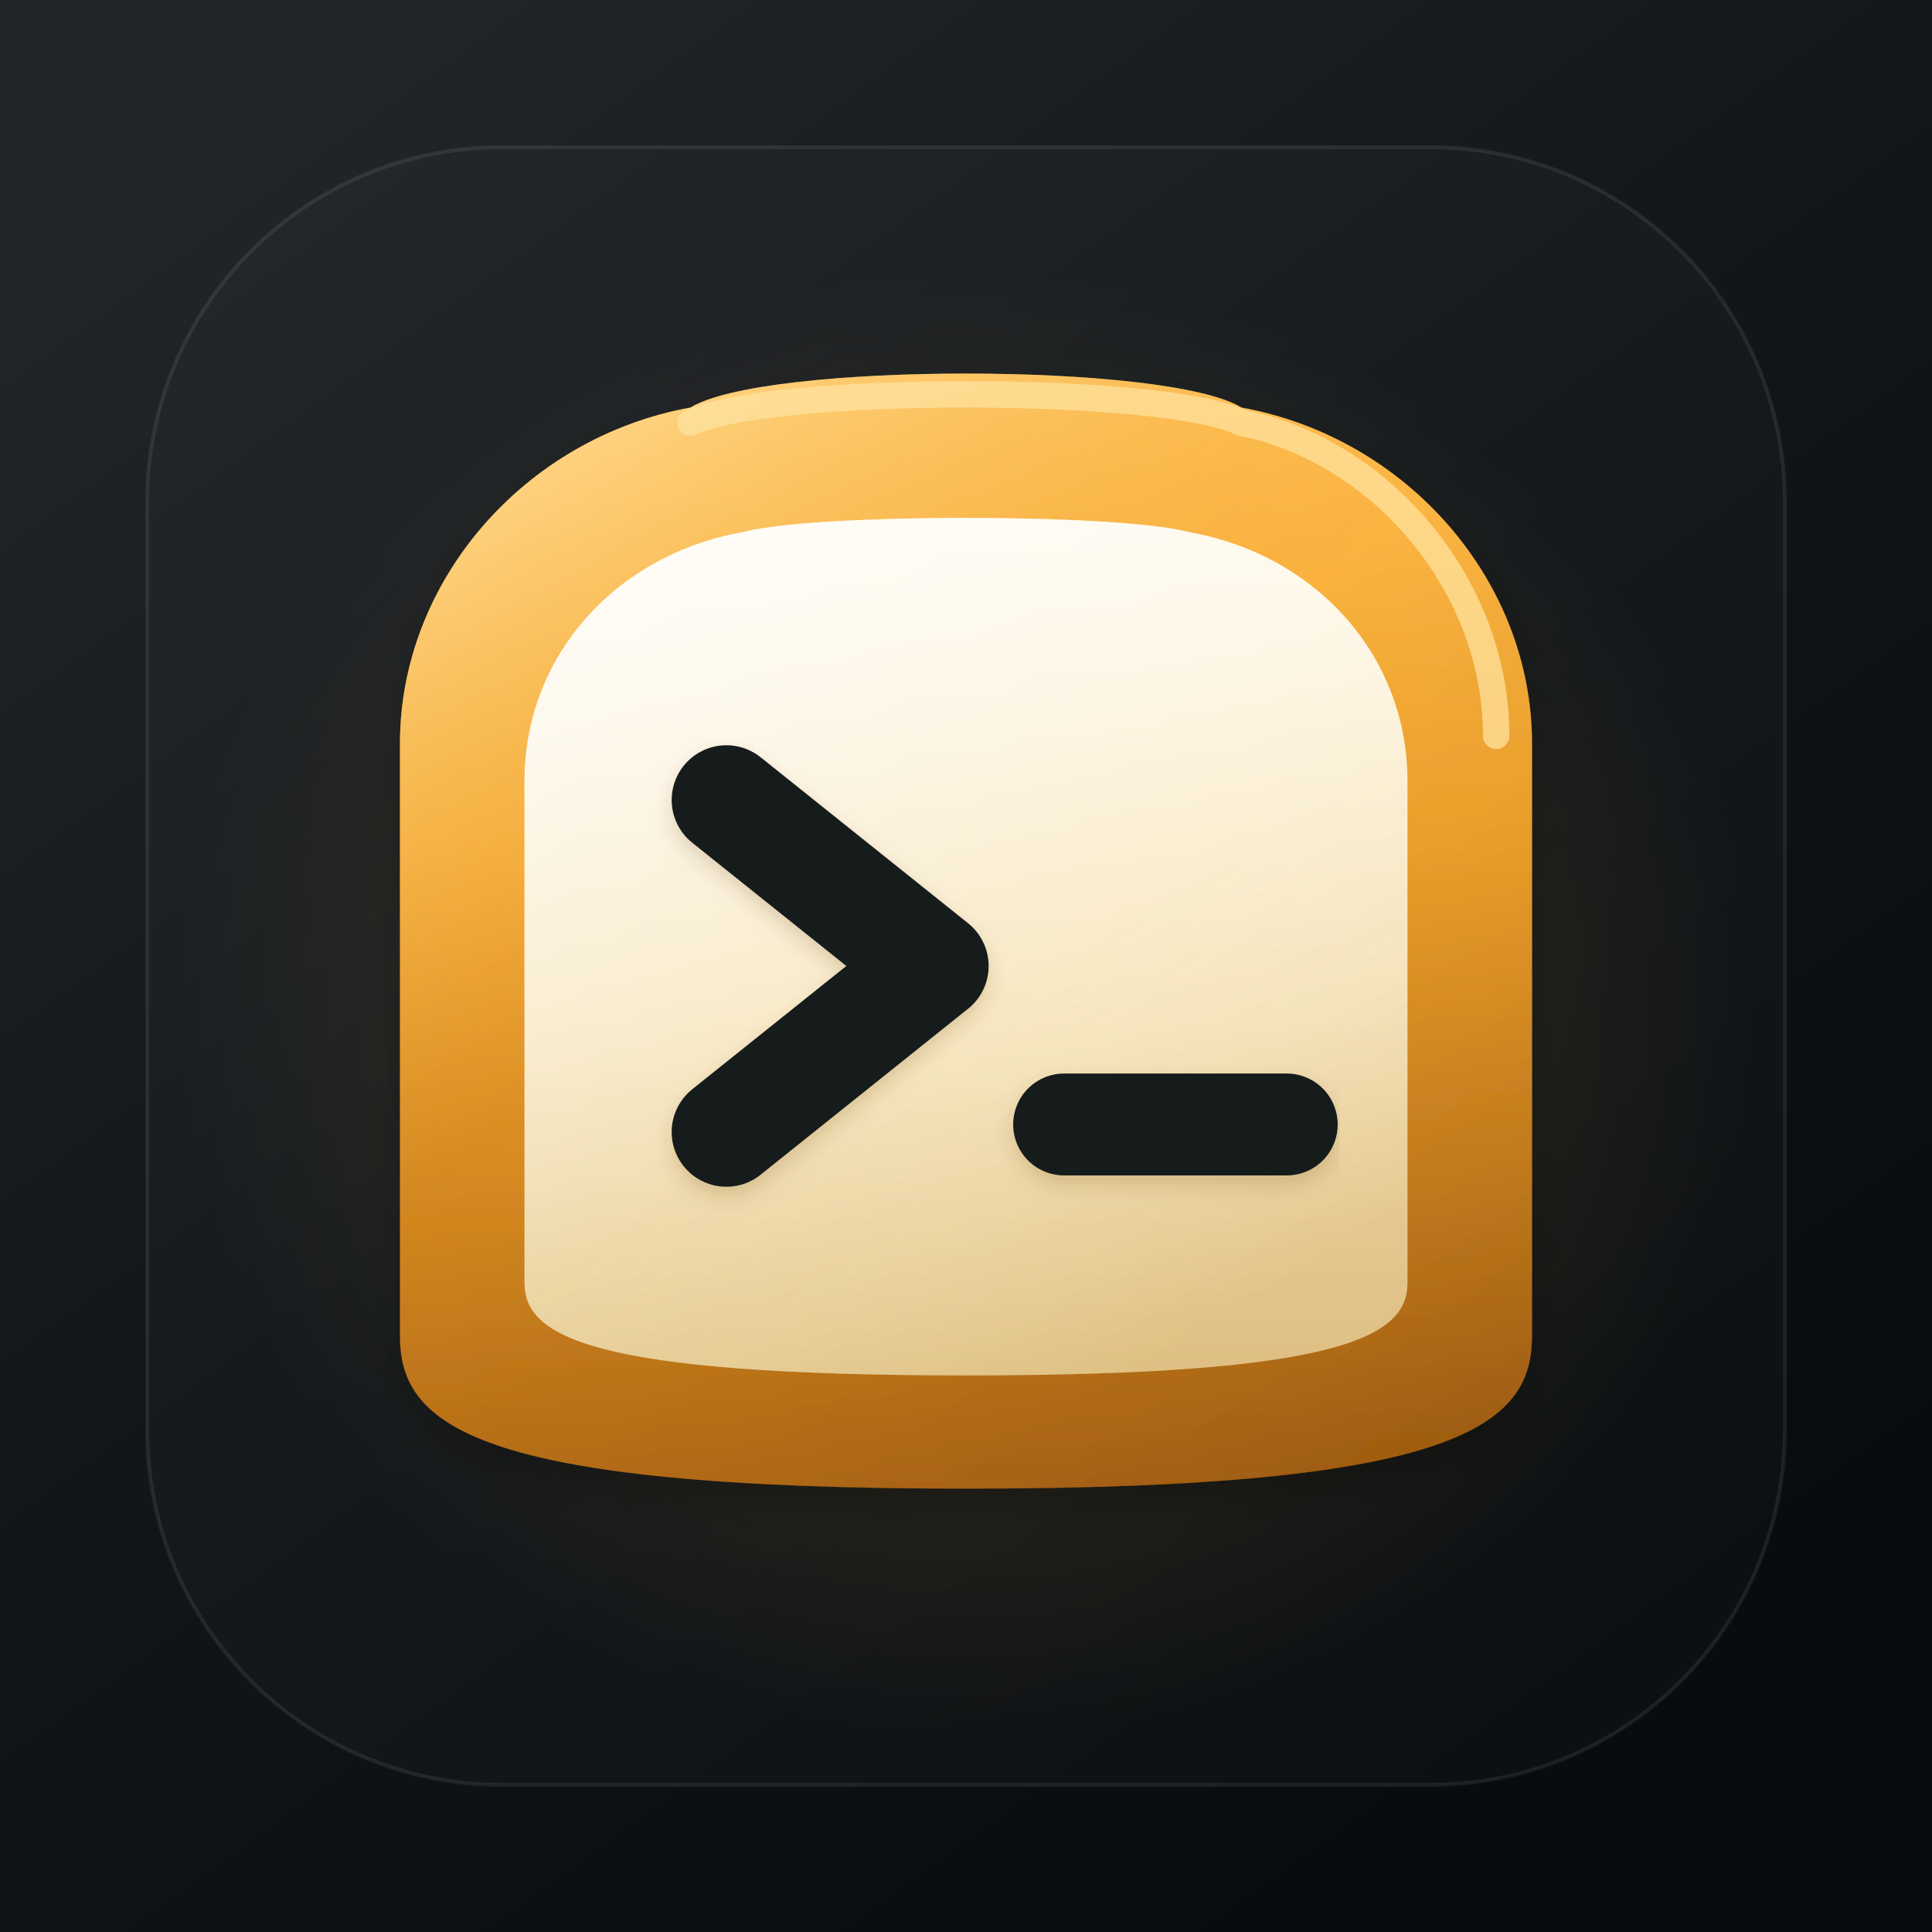
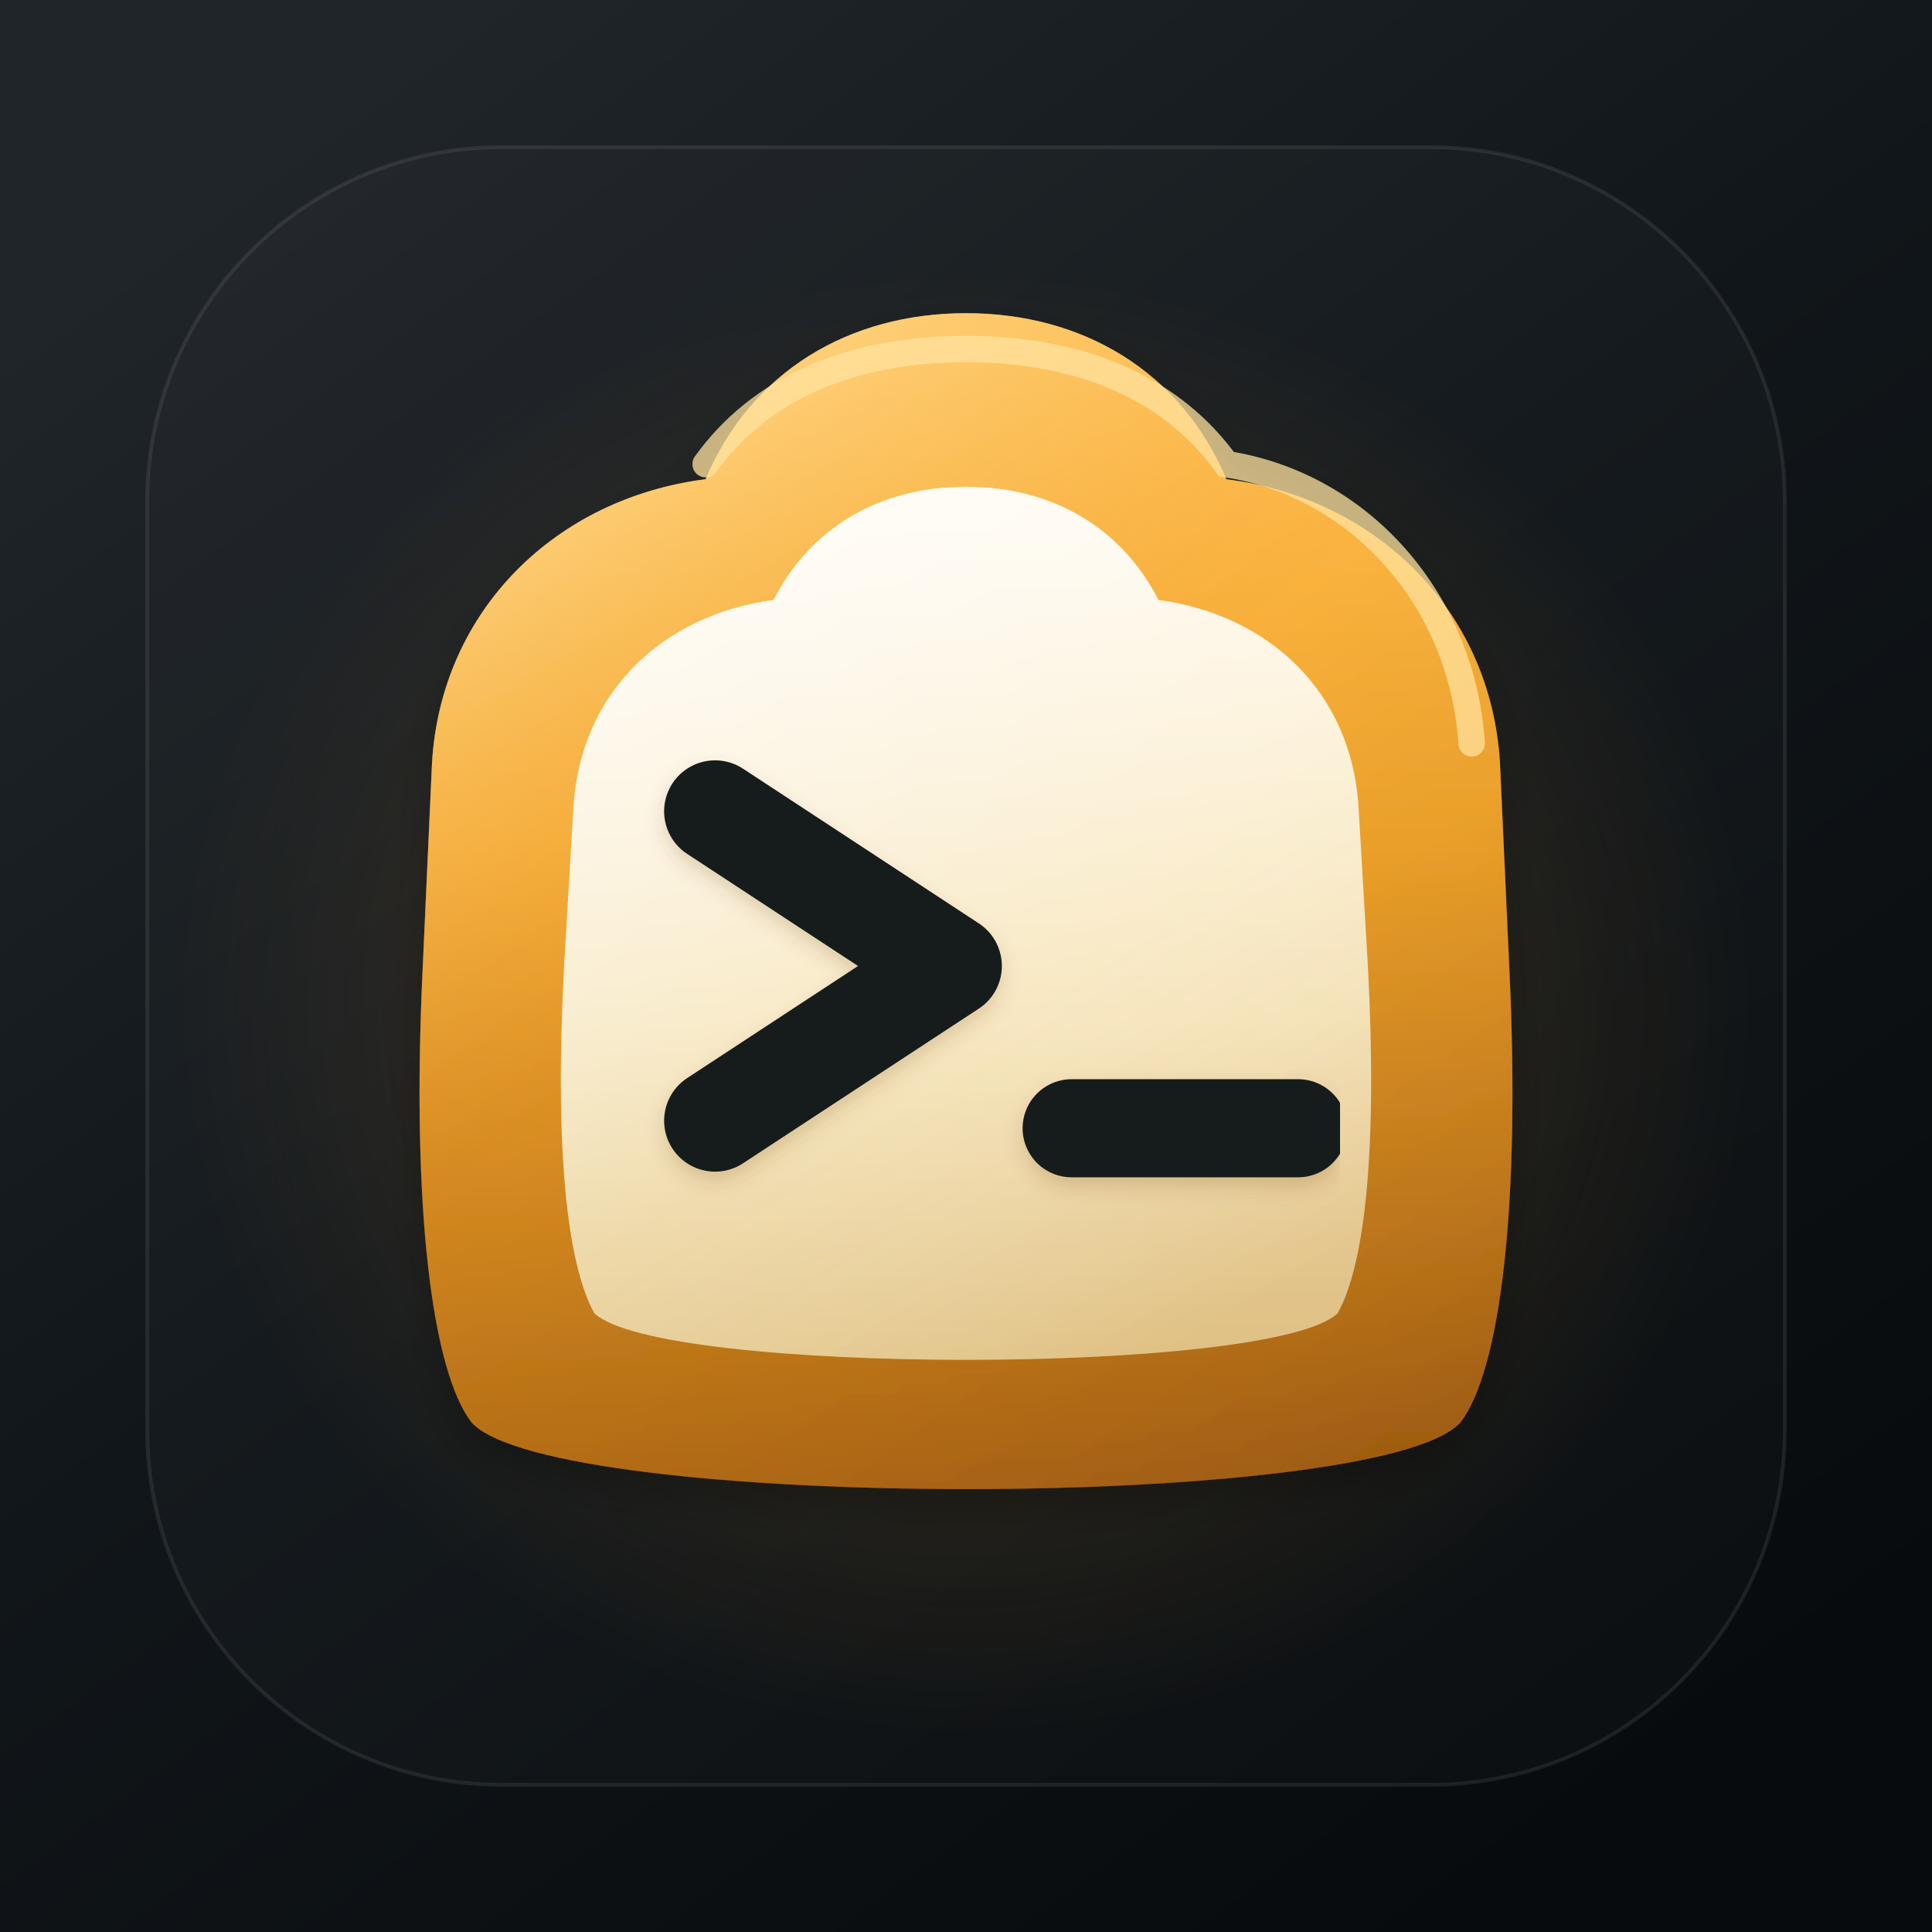
<svg xmlns="http://www.w3.org/2000/svg" width="1024" height="1024" viewBox="0 0 1024 1024">
  <defs>
    <linearGradient id="background" x1="178" y1="52" x2="846" y2="972" gradientUnits="userSpaceOnUse">
      <stop offset="0" stop-color="#20252a" />
      <stop offset="0.46" stop-color="#11161a" />
      <stop offset="1" stop-color="#080b0d" />
    </linearGradient>
    <radialGradient id="amberGlow" cx="0" cy="0" r="1" gradientUnits="userSpaceOnUse" gradientTransform="translate(512 532) rotate(90) scale(390 420)">
      <stop offset="0" stop-color="#f6a72e" stop-opacity="0.34" />
      <stop offset="0.48" stop-color="#f6a72e" stop-opacity="0.12" />
      <stop offset="1" stop-color="#f6a72e" stop-opacity="0" />
    </radialGradient>
    <linearGradient id="crust" x1="512" y1="184" x2="512" y2="804" gradientUnits="userSpaceOnUse">
      <stop offset="0" stop-color="#ffbf54" />
      <stop offset="0.42" stop-color="#f4a62d" />
      <stop offset="1" stop-color="#a96111" />
    </linearGradient>
    <linearGradient id="crustShade" x1="320" y1="218" x2="736" y2="806" gradientUnits="userSpaceOnUse">
      <stop offset="0" stop-color="#ffe2a0" stop-opacity="0.68" />
      <stop offset="0.4" stop-color="#f4a62d" stop-opacity="0.18" />
      <stop offset="1" stop-color="#6e3d08" stop-opacity="0.32" />
    </linearGradient>
    <linearGradient id="bread" x1="512" y1="274" x2="512" y2="732" gradientUnits="userSpaceOnUse">
      <stop offset="0" stop-color="#fff8e9" />
      <stop offset="0.58" stop-color="#f7e6bd" />
      <stop offset="1" stop-color="#e6cc93" />
    </linearGradient>
    <linearGradient id="breadGlow" x1="368" y1="304" x2="620" y2="716" gradientUnits="userSpaceOnUse">
      <stop offset="0" stop-color="#ffffff" stop-opacity="0.62" />
      <stop offset="0.58" stop-color="#ffffff" stop-opacity="0.08" />
      <stop offset="1" stop-color="#b77923" stop-opacity="0.16" />
    </linearGradient>
-     <filter id="toastShadow" x="130" y="120" width="764" height="760" filterUnits="userSpaceOnUse" color-interpolation-filters="sRGB">
+     <filter id="toastShadow" x="130" y="120" width="764" height="780" filterUnits="userSpaceOnUse" color-interpolation-filters="sRGB">
      <feDropShadow dx="0" dy="42" stdDeviation="34" flood-color="#000000" flood-opacity="0.42" />
      <feDropShadow dx="0" dy="10" stdDeviation="10" flood-color="#000000" flood-opacity="0.24" />
    </filter>
    <filter id="promptShadow" x="300" y="360" width="410" height="300" filterUnits="userSpaceOnUse" color-interpolation-filters="sRGB">
      <feDropShadow dx="0" dy="5" stdDeviation="5" flood-color="#6b3b08" flood-opacity="0.18" />
    </filter>
  </defs>
  <rect width="1024" height="1024" fill="url(#background)" />
  <rect width="1024" height="1024" fill="url(#amberGlow)" />
  <rect x="78" y="78" width="868" height="868" rx="188" fill="#ffffff" fill-opacity="0.018" stroke="#ffffff" stroke-opacity="0.08" stroke-width="2" />
  <g filter="url(#toastShadow)">
-     <path d="M212 708L212 394C212 308 278 232 366 216C405 192 619 192 658 216C746 232 812 308 812 394L812 708C812 755 774 789 512 789C250 789 212 755 212 708Z" fill="url(#crust)" />
-     <path d="M212 708L212 394C212 308 278 232 366 216C405 192 619 192 658 216C746 232 812 308 812 394L812 708C812 755 774 789 512 789C250 789 212 755 212 708Z" fill="url(#crustShade)" opacity="0.92" />
-     <path d="M278 680L278 414C278 348 326 294 394 282C431 272 593 272 630 282C698 294 746 348 746 414L746 680C746 708 712 729 512 729C312 729 278 708 278 680Z" fill="url(#bread)" />
-     <path d="M278 680L278 414C278 348 326 294 394 282C431 272 593 272 630 282C698 294 746 348 746 414L746 680C746 708 712 729 512 729C312 729 278 708 278 680Z" fill="url(#breadGlow)" />
-     <path d="M366 224C407 204 617 204 658 224C732 239 793 310 793 390" fill="none" stroke="#ffe3a0" stroke-opacity="0.74" stroke-width="14" stroke-linecap="round" />
+     <path d="M250 754C229 727 218 640 224 514L229 404C234 323 295 264 374 254C398 197 450 166 512 166C574 166 626 197 650 254C729 264 790 323 795 404L800 514C806 640 795 727 774 754C731 801 293 801 250 754Z" fill="url(#crust)" />
+     <path d="M250 754C229 727 218 640 224 514L229 404C234 323 295 264 374 254C398 197 450 166 512 166C574 166 626 197 650 254C729 264 790 323 795 404L800 514C806 640 795 727 774 754C731 801 293 801 250 754Z" fill="url(#crustShade)" opacity="0.92" />
+     <path d="M315 696C300 669 294 606 299 512L304 427C308 367 351 326 410 318C430 279 467 258 512 258C557 258 594 279 614 318C673 326 716 367 720 427L725 512C730 606 724 669 709 696C675 729 349 729 315 696Z" fill="url(#bread)" />
+     <path d="M315 696C300 669 294 606 299 512L304 427C308 367 351 326 410 318C430 279 467 258 512 258C557 258 594 279 614 318C673 326 716 367 720 427L725 512C730 606 724 669 709 696C675 729 349 729 315 696Z" fill="url(#breadGlow)" />
+     <path d="M374 246C402 207 449 185 512 185C575 185 622 207 650 246C721 257 775 318 780 394" fill="none" stroke="#ffe3a0" stroke-opacity="0.74" stroke-width="14" stroke-linecap="round" />
  </g>
  <g filter="url(#promptShadow)" stroke="#171a1b" stroke-linecap="round" stroke-linejoin="round">
-     <path d="M385 424L495 512L385 600" fill="none" stroke-width="58" />
-     <path d="M564 596H682" fill="none" stroke-width="54" />
+     <path d="M379 430L504 512L379 594" fill="none" stroke-width="54" />
+     <path d="M568 598H688" fill="none" stroke-width="52" />
  </g>
</svg>
